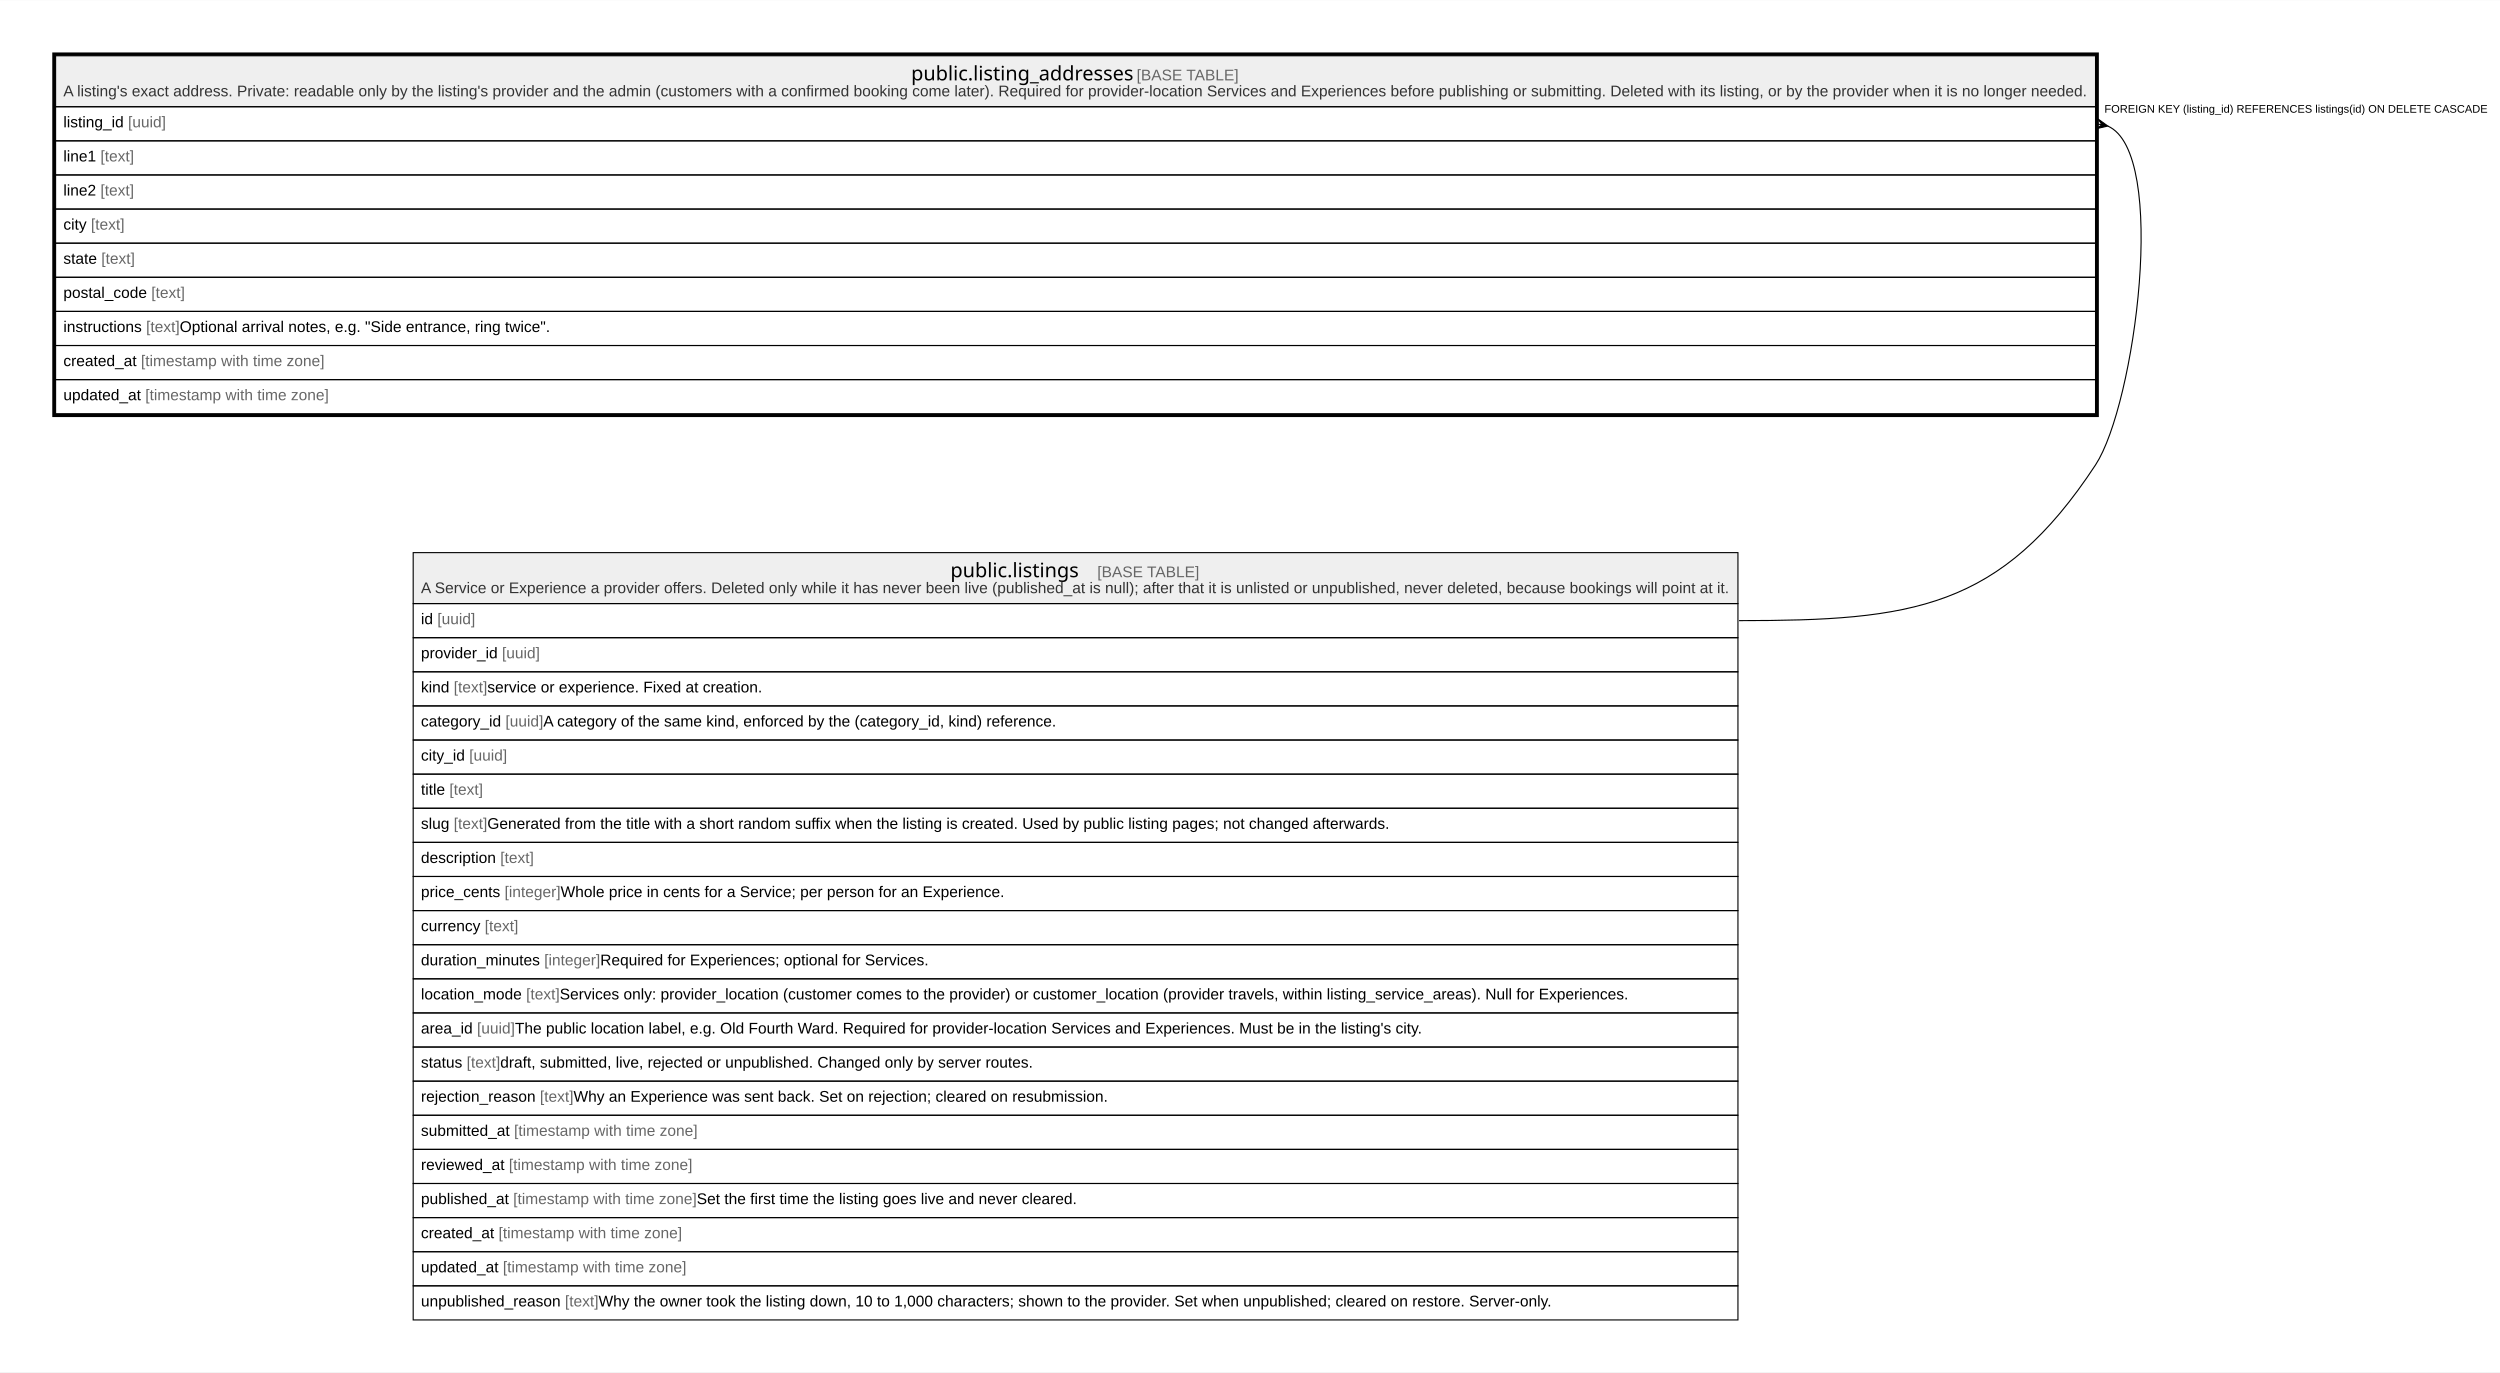
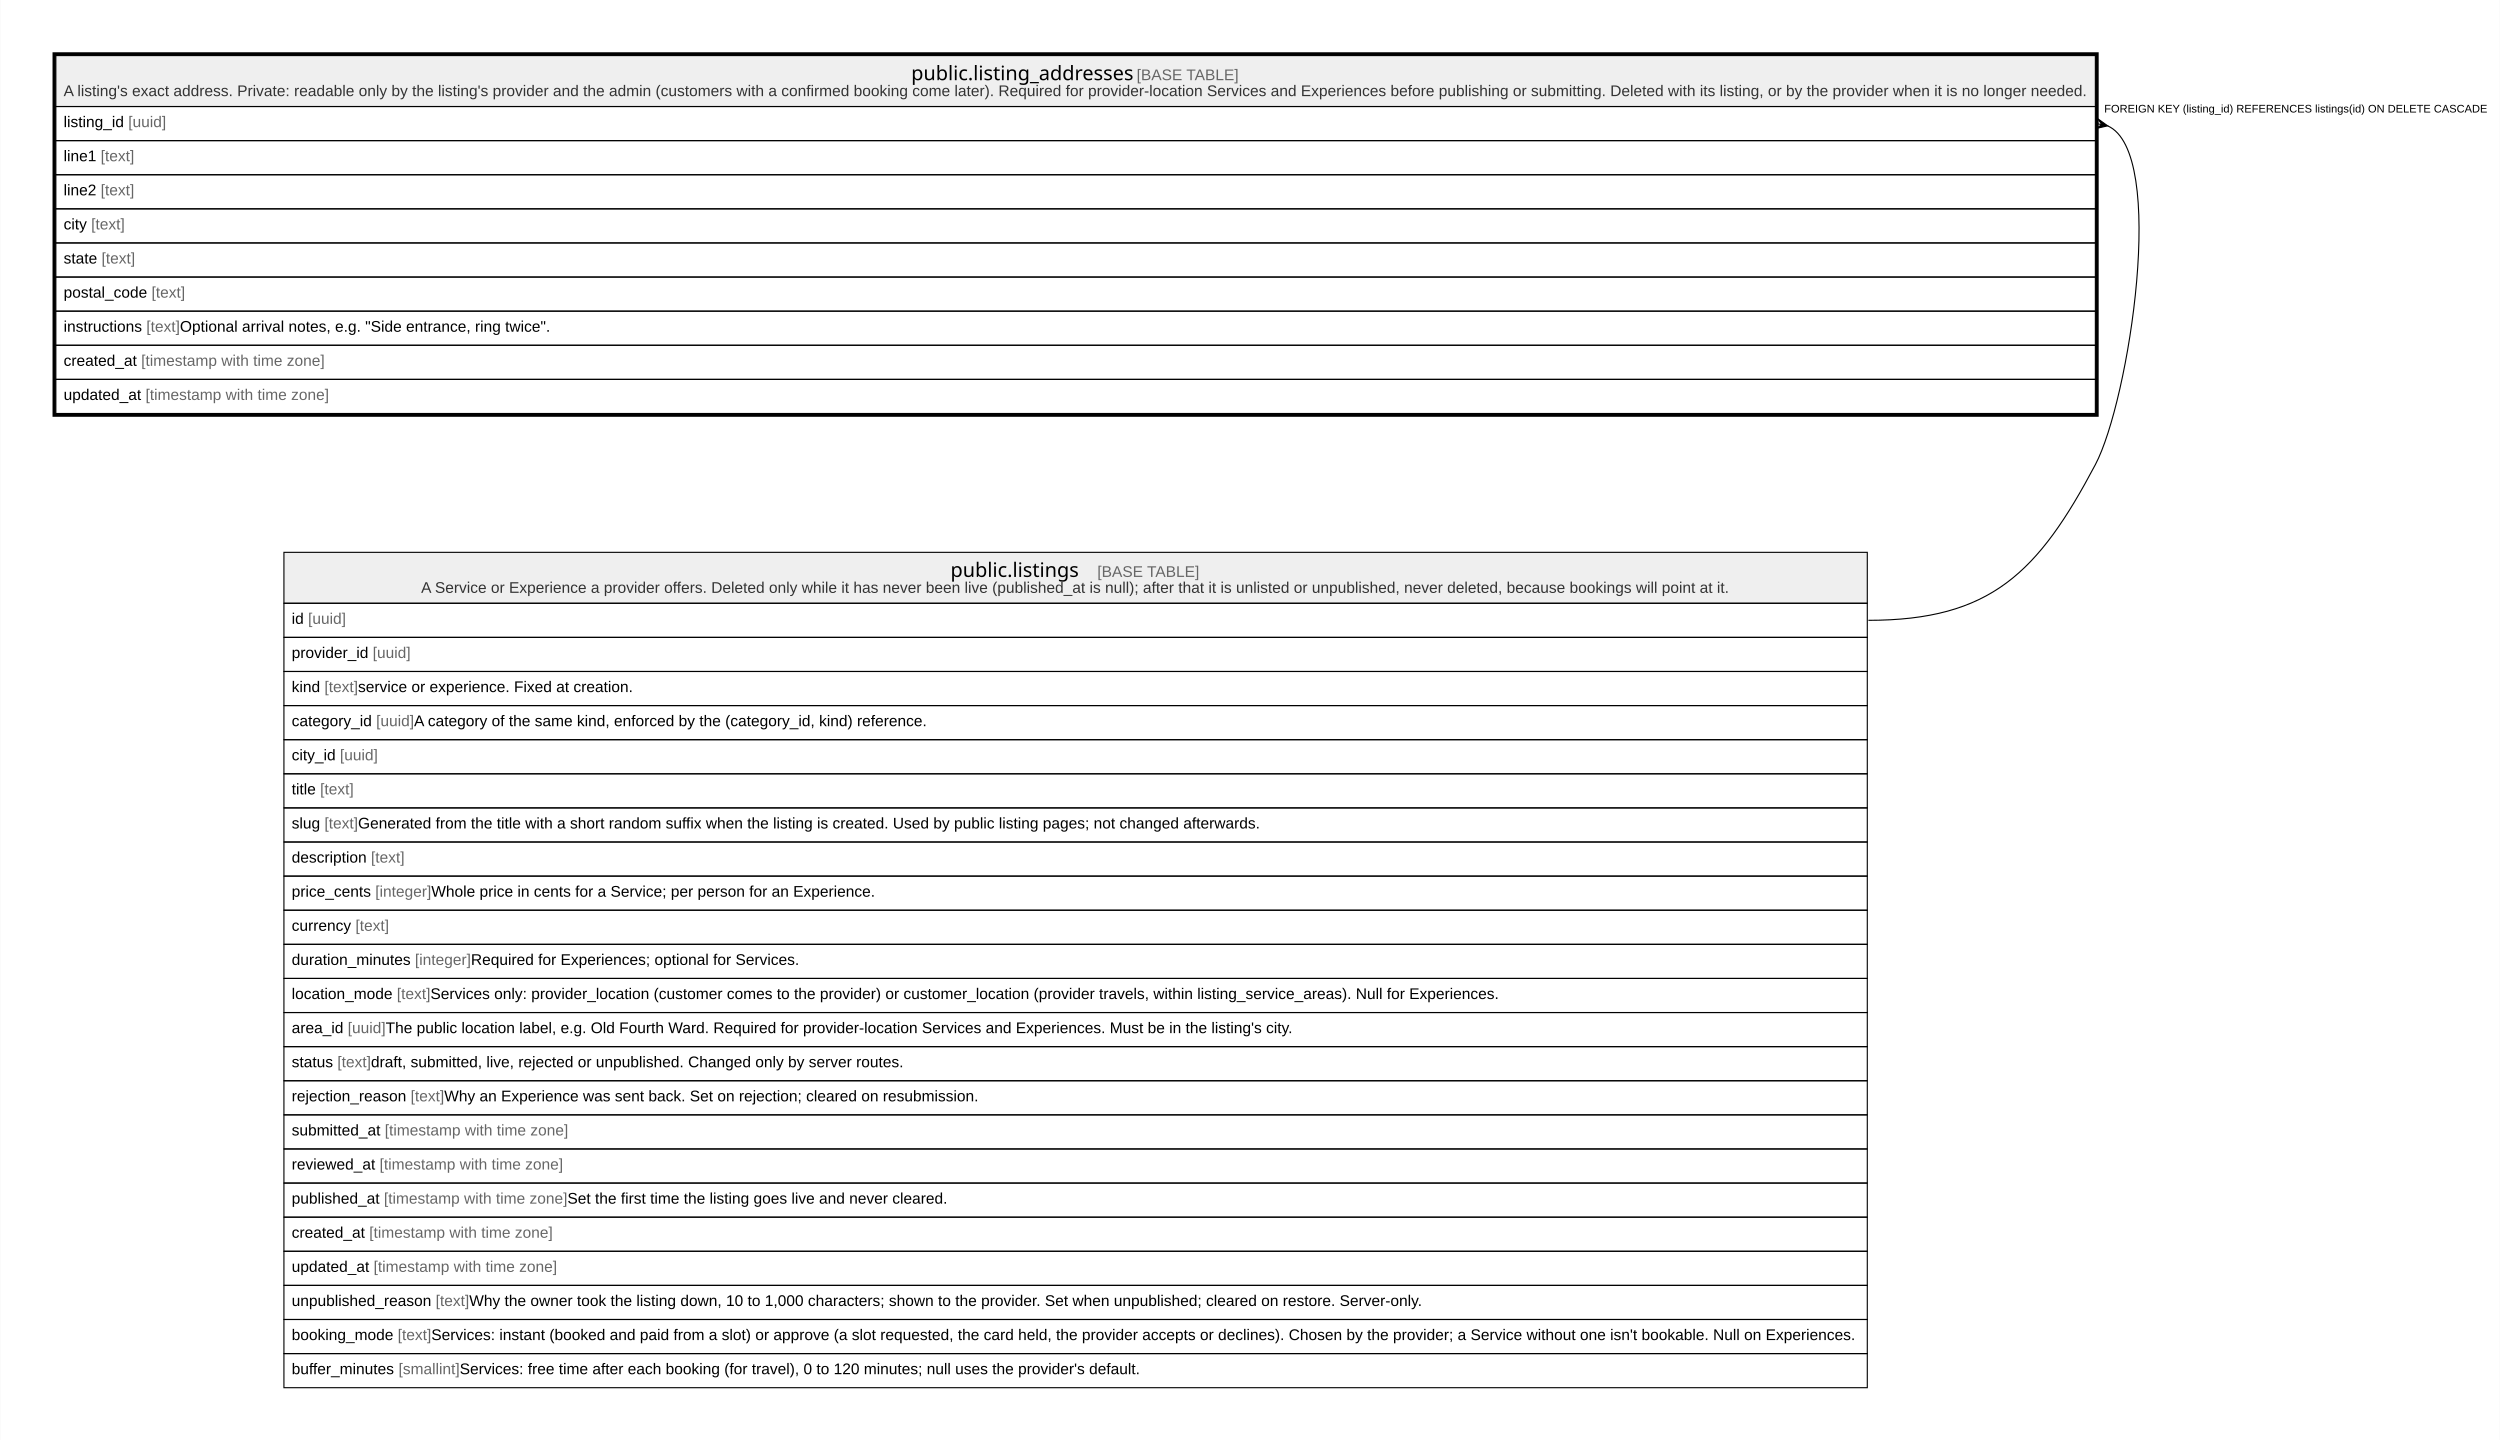
- <svg xmlns="http://www.w3.org/2000/svg" width="2257pt" height="1239pt" viewBox="0.00 0.00 2257.22 1238.80">
-   <g id="graph0" class="graph" transform="scale(1 1) rotate(0) translate(4 1234.8)">
-     <polygon fill="white" stroke="none" points="-4,4 -4,-1234.8 2253.22,-1234.8 2253.22,4 -4,4" />
+ <svg xmlns="http://www.w3.org/2000/svg" width="2257pt" height="1300pt" viewBox="0.00 0.00 2257.22 1300.40">
+   <g id="graph0" class="graph" transform="scale(1 1) rotate(0) translate(4 1296.4)">
+     <polygon fill="white" stroke="none" points="-4,4 -4,-1296.4 2253.22,-1296.4 2253.22,4 -4,4" />
    <g id="node1" class="node">
-       <polygon fill="#efefef" stroke="none" points="46.2,-1138.6 46.2,-1184.6 1888.03,-1184.6 1888.03,-1138.6 46.2,-1138.6" />
-       <polygon fill="none" stroke="black" points="46.2,-1138.6 46.2,-1184.6 1888.03,-1184.6 1888.03,-1138.6 46.2,-1138.6" />
-       <text text-anchor="start" x="818.63" y="-1162.4" font-family="Arial Bold" font-size="18.00">public.listing_addresses</text>
-       <text text-anchor="start" x="991.11" y="-1162.4" font-family="Arial" font-size="14.00">    </text>
-       <text text-anchor="start" x="1022.23" y="-1162.4" font-family="Arial" font-size="14.00" fill="#666666">[BASE TABLE]</text>
-       <text text-anchor="start" x="53.2" y="-1148" font-family="Arial" font-size="14.00" fill="#333333">A listing's exact address. Private: readable only by the listing's provider and the admin (customers with a confirmed booking come later). Required for provider-location Services and Experiences before publishing or submitting. Deleted with its listing, or by the provider when it is no longer needed.</text>
+       <polygon fill="#efefef" stroke="none" points="46.2,-1200.2 46.2,-1246.2 1888.03,-1246.2 1888.03,-1200.2 46.2,-1200.2" />
+       <polygon fill="none" stroke="black" points="46.2,-1200.2 46.2,-1246.2 1888.03,-1246.2 1888.03,-1200.2 46.2,-1200.2" />
+       <text text-anchor="start" x="818.63" y="-1224" font-family="Arial Bold" font-size="18.00">public.listing_addresses</text>
+       <text text-anchor="start" x="991.11" y="-1224" font-family="Arial" font-size="14.00">    </text>
+       <text text-anchor="start" x="1022.23" y="-1224" font-family="Arial" font-size="14.00" fill="#666666">[BASE TABLE]</text>
+       <text text-anchor="start" x="53.2" y="-1209.6" font-family="Arial" font-size="14.00" fill="#333333">A listing's exact address. Private: readable only by the listing's provider and the admin (customers with a confirmed booking come later). Required for provider-location Services and Experiences before publishing or submitting. Deleted with its listing, or by the provider when it is no longer needed.</text>
+       <polygon fill="none" stroke="black" points="46.2,-1169.4 46.2,-1200.2 1888.03,-1200.2 1888.03,-1169.4 46.2,-1169.4" />
+       <text text-anchor="start" x="53.2" y="-1181.6" font-family="Arial" font-size="14.00">listing_id </text>
+       <text text-anchor="start" x="111.57" y="-1181.6" font-family="Arial" font-size="14.00" fill="#666666">[uuid]</text>
+       <polygon fill="none" stroke="black" points="46.2,-1138.6 46.2,-1169.4 1888.03,-1169.4 1888.03,-1138.6 46.2,-1138.6" />
+       <text text-anchor="start" x="53.2" y="-1150.8" font-family="Arial" font-size="14.00">line1 </text>
+       <text text-anchor="start" x="86.67" y="-1150.8" font-family="Arial" font-size="14.00" fill="#666666">[text]</text>
      <polygon fill="none" stroke="black" points="46.2,-1107.8 46.2,-1138.6 1888.03,-1138.6 1888.03,-1107.8 46.2,-1107.8" />
-       <text text-anchor="start" x="53.2" y="-1120" font-family="Arial" font-size="14.00">listing_id </text>
-       <text text-anchor="start" x="111.57" y="-1120" font-family="Arial" font-size="14.00" fill="#666666">[uuid]</text>
+       <text text-anchor="start" x="53.2" y="-1120" font-family="Arial" font-size="14.00">line2 </text>
+       <text text-anchor="start" x="86.67" y="-1120" font-family="Arial" font-size="14.00" fill="#666666">[text]</text>
      <polygon fill="none" stroke="black" points="46.2,-1077 46.2,-1107.8 1888.03,-1107.8 1888.03,-1077 46.2,-1077" />
-       <text text-anchor="start" x="53.2" y="-1089.2" font-family="Arial" font-size="14.00">line1 </text>
-       <text text-anchor="start" x="86.67" y="-1089.2" font-family="Arial" font-size="14.00" fill="#666666">[text]</text>
+       <text text-anchor="start" x="53.2" y="-1089.2" font-family="Arial" font-size="14.00">city </text>
+       <text text-anchor="start" x="78.09" y="-1089.2" font-family="Arial" font-size="14.00" fill="#666666">[text]</text>
      <polygon fill="none" stroke="black" points="46.2,-1046.2 46.2,-1077 1888.03,-1077 1888.03,-1046.2 46.2,-1046.2" />
-       <text text-anchor="start" x="53.2" y="-1058.4" font-family="Arial" font-size="14.00">line2 </text>
-       <text text-anchor="start" x="86.67" y="-1058.4" font-family="Arial" font-size="14.00" fill="#666666">[text]</text>
+       <text text-anchor="start" x="53.2" y="-1058.4" font-family="Arial" font-size="14.00">state </text>
+       <text text-anchor="start" x="87.44" y="-1058.4" font-family="Arial" font-size="14.00" fill="#666666">[text]</text>
      <polygon fill="none" stroke="black" points="46.2,-1015.4 46.2,-1046.2 1888.03,-1046.2 1888.03,-1015.4 46.2,-1015.4" />
-       <text text-anchor="start" x="53.2" y="-1027.6" font-family="Arial" font-size="14.00">city </text>
-       <text text-anchor="start" x="78.09" y="-1027.6" font-family="Arial" font-size="14.00" fill="#666666">[text]</text>
+       <text text-anchor="start" x="53.2" y="-1027.6" font-family="Arial" font-size="14.00">postal_code </text>
+       <text text-anchor="start" x="132.59" y="-1027.6" font-family="Arial" font-size="14.00" fill="#666666">[text]</text>
      <polygon fill="none" stroke="black" points="46.2,-984.6 46.2,-1015.4 1888.03,-1015.4 1888.03,-984.6 46.2,-984.6" />
-       <text text-anchor="start" x="53.2" y="-996.8" font-family="Arial" font-size="14.00">state </text>
-       <text text-anchor="start" x="87.44" y="-996.8" font-family="Arial" font-size="14.00" fill="#666666">[text]</text>
+       <text text-anchor="start" x="53.2" y="-996.8" font-family="Arial" font-size="14.00">instructions </text>
+       <text text-anchor="start" x="127.9" y="-996.8" font-family="Arial" font-size="14.00" fill="#666666">[text]</text>
+       <text text-anchor="start" x="158.24" y="-996.8" font-family="Arial" font-size="14.00"> Optional arrival notes, e.g. "Side entrance, ring twice".</text>
      <polygon fill="none" stroke="black" points="46.2,-953.8 46.2,-984.6 1888.03,-984.6 1888.03,-953.8 46.2,-953.8" />
-       <text text-anchor="start" x="53.2" y="-966" font-family="Arial" font-size="14.00">postal_code </text>
-       <text text-anchor="start" x="132.59" y="-966" font-family="Arial" font-size="14.00" fill="#666666">[text]</text>
+       <text text-anchor="start" x="53.2" y="-966" font-family="Arial" font-size="14.00">created_at </text>
+       <text text-anchor="start" x="123.25" y="-966" font-family="Arial" font-size="14.00" fill="#666666">[timestamp with time zone]</text>
      <polygon fill="none" stroke="black" points="46.2,-923 46.2,-953.8 1888.03,-953.8 1888.03,-923 46.2,-923" />
-       <text text-anchor="start" x="53.2" y="-935.2" font-family="Arial" font-size="14.00">instructions </text>
-       <text text-anchor="start" x="127.9" y="-935.2" font-family="Arial" font-size="14.00" fill="#666666">[text]</text>
-       <text text-anchor="start" x="158.24" y="-935.2" font-family="Arial" font-size="14.00"> Optional arrival notes, e.g. "Side entrance, ring twice".</text>
-       <polygon fill="none" stroke="black" points="46.2,-892.2 46.2,-923 1888.03,-923 1888.03,-892.2 46.2,-892.2" />
-       <text text-anchor="start" x="53.2" y="-904.4" font-family="Arial" font-size="14.00">created_at </text>
-       <text text-anchor="start" x="123.25" y="-904.4" font-family="Arial" font-size="14.00" fill="#666666">[timestamp with time zone]</text>
-       <polygon fill="none" stroke="black" points="46.2,-861.4 46.2,-892.2 1888.03,-892.2 1888.03,-861.4 46.2,-861.4" />
-       <text text-anchor="start" x="53.2" y="-873.6" font-family="Arial" font-size="14.00">updated_at </text>
-       <text text-anchor="start" x="127.16" y="-873.6" font-family="Arial" font-size="14.00" fill="#666666">[timestamp with time zone]</text>
-       <polygon fill="none" stroke="black" stroke-width="3" points="44.7,-859.9 44.7,-1186.1 1889.53,-1186.1 1889.53,-859.9 44.7,-859.9" />
+       <text text-anchor="start" x="53.2" y="-935.2" font-family="Arial" font-size="14.00">updated_at </text>
+       <text text-anchor="start" x="127.16" y="-935.2" font-family="Arial" font-size="14.00" fill="#666666">[timestamp with time zone]</text>
+       <polygon fill="none" stroke="black" stroke-width="3" points="44.7,-921.5 44.7,-1247.7 1889.53,-1247.7 1889.53,-921.5 44.7,-921.5" />
    </g>
    <g id="node2" class="node">
-       <polygon fill="#efefef" stroke="none" points="369.06,-690 369.06,-736 1565.17,-736 1565.17,-690 369.06,-690" />
-       <polygon fill="none" stroke="black" points="369.06,-690 369.06,-736 1565.17,-736 1565.17,-690 369.06,-690" />
-       <text text-anchor="start" x="854.12" y="-713.8" font-family="Arial Bold" font-size="18.00">public.listings</text>
-       <text text-anchor="start" x="955.62" y="-713.8" font-family="Arial" font-size="14.00">    </text>
-       <text text-anchor="start" x="986.74" y="-713.8" font-family="Arial" font-size="14.00" fill="#666666">[BASE TABLE]</text>
-       <text text-anchor="start" x="376.06" y="-699.4" font-family="Arial" font-size="14.00" fill="#333333">A Service or Experience a provider offers. Deleted only while it has never been live (published_at is null); after that it is unlisted or unpublished, never deleted, because bookings will point at it.</text>
-       <polygon fill="none" stroke="black" points="369.06,-659.2 369.06,-690 1565.17,-690 1565.17,-659.2 369.06,-659.2" />
-       <text text-anchor="start" x="376.06" y="-671.4" font-family="Arial" font-size="14.00">id </text>
-       <text text-anchor="start" x="390.85" y="-671.4" font-family="Arial" font-size="14.00" fill="#666666">[uuid]</text>
-       <polygon fill="none" stroke="black" points="369.06,-628.4 369.06,-659.2 1565.17,-659.2 1565.17,-628.4 369.06,-628.4" />
-       <text text-anchor="start" x="376.06" y="-640.6" font-family="Arial" font-size="14.00">provider_id </text>
-       <text text-anchor="start" x="449.22" y="-640.6" font-family="Arial" font-size="14.00" fill="#666666">[uuid]</text>
-       <polygon fill="none" stroke="black" points="369.06,-597.6 369.06,-628.4 1565.17,-628.4 1565.17,-597.6 369.06,-597.6" />
-       <text text-anchor="start" x="376.06" y="-609.8" font-family="Arial" font-size="14.00">kind </text>
-       <text text-anchor="start" x="405.64" y="-609.8" font-family="Arial" font-size="14.00" fill="#666666">[text]</text>
-       <text text-anchor="start" x="435.98" y="-609.8" font-family="Arial" font-size="14.00"> service or experience. Fixed at creation.</text>
-       <polygon fill="none" stroke="black" points="369.06,-566.8 369.06,-597.6 1565.17,-597.6 1565.17,-566.8 369.06,-566.8" />
-       <text text-anchor="start" x="376.06" y="-579" font-family="Arial" font-size="14.00">category_id </text>
-       <text text-anchor="start" x="452.33" y="-579" font-family="Arial" font-size="14.00" fill="#666666">[uuid]</text>
-       <text text-anchor="start" x="486.58" y="-579" font-family="Arial" font-size="14.00"> A category of the same kind, enforced by the (category_id, kind) reference.</text>
-       <polygon fill="none" stroke="black" points="369.06,-536 369.06,-566.8 1565.17,-566.8 1565.17,-536 369.06,-536" />
-       <text text-anchor="start" x="376.06" y="-548.2" font-family="Arial" font-size="14.00">city_id </text>
-       <text text-anchor="start" x="419.64" y="-548.2" font-family="Arial" font-size="14.00" fill="#666666">[uuid]</text>
-       <polygon fill="none" stroke="black" points="369.06,-505.2 369.06,-536 1565.17,-536 1565.17,-505.2 369.06,-505.2" />
-       <text text-anchor="start" x="376.06" y="-517.4" font-family="Arial" font-size="14.00">title </text>
-       <text text-anchor="start" x="401.74" y="-517.4" font-family="Arial" font-size="14.00" fill="#666666">[text]</text>
-       <polygon fill="none" stroke="black" points="369.06,-474.4 369.06,-505.2 1565.17,-505.2 1565.17,-474.4 369.06,-474.4" />
-       <text text-anchor="start" x="376.06" y="-486.6" font-family="Arial" font-size="14.00">slug </text>
-       <text text-anchor="start" x="405.64" y="-486.6" font-family="Arial" font-size="14.00" fill="#666666">[text]</text>
-       <text text-anchor="start" x="435.98" y="-486.6" font-family="Arial" font-size="14.00"> Generated from the title with a short random suffix when the listing is created. Used by public listing pages; not changed afterwards.</text>
-       <polygon fill="none" stroke="black" points="369.06,-443.6 369.06,-474.4 1565.17,-474.4 1565.17,-443.6 369.06,-443.6" />
-       <text text-anchor="start" x="376.06" y="-455.8" font-family="Arial" font-size="14.00">description </text>
-       <text text-anchor="start" x="447.66" y="-455.8" font-family="Arial" font-size="14.00" fill="#666666">[text]</text>
-       <polygon fill="none" stroke="black" points="369.06,-412.8 369.06,-443.6 1565.17,-443.6 1565.17,-412.8 369.06,-412.8" />
-       <text text-anchor="start" x="376.06" y="-425" font-family="Arial" font-size="14.00">price_cents </text>
-       <text text-anchor="start" x="451.55" y="-425" font-family="Arial" font-size="14.00" fill="#666666">[integer]</text>
-       <text text-anchor="start" x="502.13" y="-425" font-family="Arial" font-size="14.00"> Whole price in cents for a Service; per person for an Experience.</text>
-       <polygon fill="none" stroke="black" points="369.06,-382 369.06,-412.8 1565.17,-412.8 1565.17,-382 369.06,-382" />
-       <text text-anchor="start" x="376.06" y="-394.2" font-family="Arial" font-size="14.00">currency </text>
-       <text text-anchor="start" x="433.64" y="-394.2" font-family="Arial" font-size="14.00" fill="#666666">[text]</text>
-       <polygon fill="none" stroke="black" points="369.06,-351.2 369.06,-382 1565.17,-382 1565.17,-351.2 369.06,-351.2" />
-       <text text-anchor="start" x="376.06" y="-363.4" font-family="Arial" font-size="14.00">duration_minutes </text>
-       <text text-anchor="start" x="487.35" y="-363.4" font-family="Arial" font-size="14.00" fill="#666666">[integer]</text>
-       <text text-anchor="start" x="537.94" y="-363.4" font-family="Arial" font-size="14.00"> Required for Experiences; optional for Services.</text>
-       <polygon fill="none" stroke="black" points="369.06,-320.4 369.06,-351.2 1565.17,-351.2 1565.17,-320.4 369.06,-320.4" />
-       <text text-anchor="start" x="376.06" y="-332.6" font-family="Arial" font-size="14.00">location_mode </text>
-       <text text-anchor="start" x="471.02" y="-332.6" font-family="Arial" font-size="14.00" fill="#666666">[text]</text>
-       <text text-anchor="start" x="501.36" y="-332.6" font-family="Arial" font-size="14.00"> Services only: provider_location (customer comes to the provider) or customer_location (provider travels, within listing_service_areas). Null for Experiences.</text>
-       <polygon fill="none" stroke="black" points="369.06,-289.6 369.06,-320.4 1565.17,-320.4 1565.17,-289.6 369.06,-289.6" />
-       <text text-anchor="start" x="376.06" y="-301.8" font-family="Arial" font-size="14.00">area_id </text>
-       <text text-anchor="start" x="426.66" y="-301.8" font-family="Arial" font-size="14.00" fill="#666666">[uuid]</text>
-       <text text-anchor="start" x="460.91" y="-301.8" font-family="Arial" font-size="14.00"> The public location label, e.g. Old Fourth Ward. Required for provider-location Services and Experiences. Must be in the listing's city.</text>
-       <polygon fill="none" stroke="black" points="369.06,-258.8 369.06,-289.6 1565.17,-289.6 1565.17,-258.8 369.06,-258.8" />
-       <text text-anchor="start" x="376.06" y="-271" font-family="Arial" font-size="14.00">status </text>
-       <text text-anchor="start" x="417.31" y="-271" font-family="Arial" font-size="14.00" fill="#666666">[text]</text>
-       <text text-anchor="start" x="447.65" y="-271" font-family="Arial" font-size="14.00"> draft, submitted, live, rejected or unpublished. Changed only by server routes.</text>
-       <polygon fill="none" stroke="black" points="369.06,-228 369.06,-258.8 1565.17,-258.8 1565.17,-228 369.06,-228" />
-       <text text-anchor="start" x="376.06" y="-240.2" font-family="Arial" font-size="14.00">rejection_reason </text>
-       <text text-anchor="start" x="483.46" y="-240.2" font-family="Arial" font-size="14.00" fill="#666666">[text]</text>
-       <text text-anchor="start" x="513.81" y="-240.2" font-family="Arial" font-size="14.00"> Why an Experience was sent back. Set on rejection; cleared on resubmission.</text>
-       <polygon fill="none" stroke="black" points="369.06,-197.2 369.06,-228 1565.17,-228 1565.17,-197.2 369.06,-197.2" />
-       <text text-anchor="start" x="376.06" y="-209.4" font-family="Arial" font-size="14.00">submitted_at </text>
-       <text text-anchor="start" x="460.11" y="-209.4" font-family="Arial" font-size="14.00" fill="#666666">[timestamp with time zone]</text>
-       <polygon fill="none" stroke="black" points="369.06,-166.4 369.06,-197.2 1565.17,-197.2 1565.17,-166.4 369.06,-166.4" />
-       <text text-anchor="start" x="376.06" y="-178.6" font-family="Arial" font-size="14.00">reviewed_at </text>
-       <text text-anchor="start" x="455.44" y="-178.6" font-family="Arial" font-size="14.00" fill="#666666">[timestamp with time zone]</text>
-       <polygon fill="none" stroke="black" points="369.06,-135.6 369.06,-166.4 1565.17,-166.4 1565.17,-135.6 369.06,-135.6" />
-       <text text-anchor="start" x="376.06" y="-147.8" font-family="Arial" font-size="14.00">published_at </text>
-       <text text-anchor="start" x="459.35" y="-147.8" font-family="Arial" font-size="14.00" fill="#666666">[timestamp with time zone]</text>
-       <text text-anchor="start" x="625.08" y="-147.8" font-family="Arial" font-size="14.00"> Set the first time the listing goes live and never cleared.</text>
-       <polygon fill="none" stroke="black" points="369.06,-104.8 369.06,-135.6 1565.17,-135.6 1565.17,-104.8 369.06,-104.8" />
-       <text text-anchor="start" x="376.06" y="-117" font-family="Arial" font-size="14.00">created_at </text>
-       <text text-anchor="start" x="446.11" y="-117" font-family="Arial" font-size="14.00" fill="#666666">[timestamp with time zone]</text>
-       <polygon fill="none" stroke="black" points="369.06,-74 369.06,-104.8 1565.17,-104.8 1565.17,-74 369.06,-74" />
-       <text text-anchor="start" x="376.06" y="-86.2" font-family="Arial" font-size="14.00">updated_at </text>
-       <text text-anchor="start" x="450.02" y="-86.2" font-family="Arial" font-size="14.00" fill="#666666">[timestamp with time zone]</text>
-       <polygon fill="none" stroke="black" points="369.06,-43.2 369.06,-74 1565.17,-74 1565.17,-43.2 369.06,-43.2" />
-       <text text-anchor="start" x="376.06" y="-55.4" font-family="Arial" font-size="14.00">unpublished_reason </text>
-       <text text-anchor="start" x="506.06" y="-55.4" font-family="Arial" font-size="14.00" fill="#666666">[text]</text>
-       <text text-anchor="start" x="536.4" y="-55.4" font-family="Arial" font-size="14.00"> Why the owner took the listing down, 10 to 1,000 characters; shown to the provider. Set when unpublished; cleared on restore. Server-only.</text>
+       <polygon fill="#efefef" stroke="none" points="252.17,-751.6 252.17,-797.6 1682.07,-797.6 1682.07,-751.6 252.17,-751.6" />
+       <polygon fill="none" stroke="black" points="252.17,-751.6 252.17,-797.6 1682.07,-797.6 1682.07,-751.6 252.17,-751.6" />
+       <text text-anchor="start" x="854.12" y="-775.4" font-family="Arial Bold" font-size="18.00">public.listings</text>
+       <text text-anchor="start" x="955.62" y="-775.4" font-family="Arial" font-size="14.00">    </text>
+       <text text-anchor="start" x="986.74" y="-775.4" font-family="Arial" font-size="14.00" fill="#666666">[BASE TABLE]</text>
+       <text text-anchor="start" x="376.06" y="-761" font-family="Arial" font-size="14.00" fill="#333333">A Service or Experience a provider offers. Deleted only while it has never been live (published_at is null); after that it is unlisted or unpublished, never deleted, because bookings will point at it.</text>
+       <polygon fill="none" stroke="black" points="252.17,-720.8 252.17,-751.6 1682.07,-751.6 1682.07,-720.8 252.17,-720.8" />
+       <text text-anchor="start" x="259.17" y="-733" font-family="Arial" font-size="14.00">id </text>
+       <text text-anchor="start" x="273.95" y="-733" font-family="Arial" font-size="14.00" fill="#666666">[uuid]</text>
+       <polygon fill="none" stroke="black" points="252.17,-690 252.17,-720.8 1682.07,-720.8 1682.07,-690 252.17,-690" />
+       <text text-anchor="start" x="259.17" y="-702.2" font-family="Arial" font-size="14.00">provider_id </text>
+       <text text-anchor="start" x="332.32" y="-702.2" font-family="Arial" font-size="14.00" fill="#666666">[uuid]</text>
+       <polygon fill="none" stroke="black" points="252.17,-659.2 252.17,-690 1682.07,-690 1682.07,-659.2 252.17,-659.2" />
+       <text text-anchor="start" x="259.17" y="-671.4" font-family="Arial" font-size="14.00">kind </text>
+       <text text-anchor="start" x="288.74" y="-671.4" font-family="Arial" font-size="14.00" fill="#666666">[text]</text>
+       <text text-anchor="start" x="319.08" y="-671.4" font-family="Arial" font-size="14.00"> service or experience. Fixed at creation.</text>
+       <polygon fill="none" stroke="black" points="252.17,-628.4 252.17,-659.2 1682.07,-659.2 1682.07,-628.4 252.17,-628.4" />
+       <text text-anchor="start" x="259.17" y="-640.6" font-family="Arial" font-size="14.00">category_id </text>
+       <text text-anchor="start" x="335.44" y="-640.6" font-family="Arial" font-size="14.00" fill="#666666">[uuid]</text>
+       <text text-anchor="start" x="369.68" y="-640.6" font-family="Arial" font-size="14.00"> A category of the same kind, enforced by the (category_id, kind) reference.</text>
+       <polygon fill="none" stroke="black" points="252.17,-597.6 252.17,-628.4 1682.07,-628.4 1682.07,-597.6 252.17,-597.6" />
+       <text text-anchor="start" x="259.17" y="-609.8" font-family="Arial" font-size="14.00">city_id </text>
+       <text text-anchor="start" x="302.74" y="-609.8" font-family="Arial" font-size="14.00" fill="#666666">[uuid]</text>
+       <polygon fill="none" stroke="black" points="252.17,-566.8 252.17,-597.6 1682.07,-597.6 1682.07,-566.8 252.17,-566.8" />
+       <text text-anchor="start" x="259.17" y="-579" font-family="Arial" font-size="14.00">title </text>
+       <text text-anchor="start" x="284.84" y="-579" font-family="Arial" font-size="14.00" fill="#666666">[text]</text>
+       <polygon fill="none" stroke="black" points="252.17,-536 252.17,-566.8 1682.07,-566.8 1682.07,-536 252.17,-536" />
+       <text text-anchor="start" x="259.17" y="-548.2" font-family="Arial" font-size="14.00">slug </text>
+       <text text-anchor="start" x="288.74" y="-548.2" font-family="Arial" font-size="14.00" fill="#666666">[text]</text>
+       <text text-anchor="start" x="319.08" y="-548.2" font-family="Arial" font-size="14.00"> Generated from the title with a short random suffix when the listing is created. Used by public listing pages; not changed afterwards.</text>
+       <polygon fill="none" stroke="black" points="252.17,-505.2 252.17,-536 1682.07,-536 1682.07,-505.2 252.17,-505.2" />
+       <text text-anchor="start" x="259.17" y="-517.4" font-family="Arial" font-size="14.00">description </text>
+       <text text-anchor="start" x="330.76" y="-517.4" font-family="Arial" font-size="14.00" fill="#666666">[text]</text>
+       <polygon fill="none" stroke="black" points="252.17,-474.4 252.17,-505.2 1682.07,-505.2 1682.07,-474.4 252.17,-474.4" />
+       <text text-anchor="start" x="259.17" y="-486.6" font-family="Arial" font-size="14.00">price_cents </text>
+       <text text-anchor="start" x="334.65" y="-486.6" font-family="Arial" font-size="14.00" fill="#666666">[integer]</text>
+       <text text-anchor="start" x="385.24" y="-486.6" font-family="Arial" font-size="14.00"> Whole price in cents for a Service; per person for an Experience.</text>
+       <polygon fill="none" stroke="black" points="252.17,-443.6 252.17,-474.4 1682.07,-474.4 1682.07,-443.6 252.17,-443.6" />
+       <text text-anchor="start" x="259.17" y="-455.8" font-family="Arial" font-size="14.00">currency </text>
+       <text text-anchor="start" x="316.74" y="-455.8" font-family="Arial" font-size="14.00" fill="#666666">[text]</text>
+       <polygon fill="none" stroke="black" points="252.17,-412.8 252.17,-443.6 1682.07,-443.6 1682.07,-412.8 252.17,-412.8" />
+       <text text-anchor="start" x="259.17" y="-425" font-family="Arial" font-size="14.00">duration_minutes </text>
+       <text text-anchor="start" x="370.46" y="-425" font-family="Arial" font-size="14.00" fill="#666666">[integer]</text>
+       <text text-anchor="start" x="421.04" y="-425" font-family="Arial" font-size="14.00"> Required for Experiences; optional for Services.</text>
+       <polygon fill="none" stroke="black" points="252.17,-382 252.17,-412.8 1682.07,-412.8 1682.07,-382 252.17,-382" />
+       <text text-anchor="start" x="259.17" y="-394.2" font-family="Arial" font-size="14.00">location_mode </text>
+       <text text-anchor="start" x="354.12" y="-394.2" font-family="Arial" font-size="14.00" fill="#666666">[text]</text>
+       <text text-anchor="start" x="384.46" y="-394.2" font-family="Arial" font-size="14.00"> Services only: provider_location (customer comes to the provider) or customer_location (provider travels, within listing_service_areas). Null for Experiences.</text>
+       <polygon fill="none" stroke="black" points="252.17,-351.2 252.17,-382 1682.07,-382 1682.07,-351.2 252.17,-351.2" />
+       <text text-anchor="start" x="259.17" y="-363.4" font-family="Arial" font-size="14.00">area_id </text>
+       <text text-anchor="start" x="309.76" y="-363.4" font-family="Arial" font-size="14.00" fill="#666666">[uuid]</text>
+       <text text-anchor="start" x="344.01" y="-363.4" font-family="Arial" font-size="14.00"> The public location label, e.g. Old Fourth Ward. Required for provider-location Services and Experiences. Must be in the listing's city.</text>
+       <polygon fill="none" stroke="black" points="252.17,-320.4 252.17,-351.2 1682.07,-351.2 1682.07,-320.4 252.17,-320.4" />
+       <text text-anchor="start" x="259.17" y="-332.6" font-family="Arial" font-size="14.00">status </text>
+       <text text-anchor="start" x="300.41" y="-332.6" font-family="Arial" font-size="14.00" fill="#666666">[text]</text>
+       <text text-anchor="start" x="330.75" y="-332.6" font-family="Arial" font-size="14.00"> draft, submitted, live, rejected or unpublished. Changed only by server routes.</text>
+       <polygon fill="none" stroke="black" points="252.17,-289.6 252.17,-320.4 1682.07,-320.4 1682.07,-289.6 252.17,-289.6" />
+       <text text-anchor="start" x="259.17" y="-301.8" font-family="Arial" font-size="14.00">rejection_reason </text>
+       <text text-anchor="start" x="366.57" y="-301.8" font-family="Arial" font-size="14.00" fill="#666666">[text]</text>
+       <text text-anchor="start" x="396.91" y="-301.8" font-family="Arial" font-size="14.00"> Why an Experience was sent back. Set on rejection; cleared on resubmission.</text>
+       <polygon fill="none" stroke="black" points="252.17,-258.8 252.17,-289.6 1682.07,-289.6 1682.07,-258.8 252.17,-258.8" />
+       <text text-anchor="start" x="259.17" y="-271" font-family="Arial" font-size="14.00">submitted_at </text>
+       <text text-anchor="start" x="343.21" y="-271" font-family="Arial" font-size="14.00" fill="#666666">[timestamp with time zone]</text>
+       <polygon fill="none" stroke="black" points="252.17,-228 252.17,-258.8 1682.07,-258.8 1682.07,-228 252.17,-228" />
+       <text text-anchor="start" x="259.17" y="-240.2" font-family="Arial" font-size="14.00">reviewed_at </text>
+       <text text-anchor="start" x="338.55" y="-240.2" font-family="Arial" font-size="14.00" fill="#666666">[timestamp with time zone]</text>
+       <polygon fill="none" stroke="black" points="252.17,-197.2 252.17,-228 1682.07,-228 1682.07,-197.2 252.17,-197.2" />
+       <text text-anchor="start" x="259.17" y="-209.4" font-family="Arial" font-size="14.00">published_at </text>
+       <text text-anchor="start" x="342.46" y="-209.4" font-family="Arial" font-size="14.00" fill="#666666">[timestamp with time zone]</text>
+       <text text-anchor="start" x="508.18" y="-209.4" font-family="Arial" font-size="14.00"> Set the first time the listing goes live and never cleared.</text>
+       <polygon fill="none" stroke="black" points="252.17,-166.4 252.17,-197.2 1682.07,-197.2 1682.07,-166.4 252.17,-166.4" />
+       <text text-anchor="start" x="259.17" y="-178.6" font-family="Arial" font-size="14.00">created_at </text>
+       <text text-anchor="start" x="329.21" y="-178.6" font-family="Arial" font-size="14.00" fill="#666666">[timestamp with time zone]</text>
+       <polygon fill="none" stroke="black" points="252.17,-135.6 252.17,-166.4 1682.07,-166.4 1682.07,-135.6 252.17,-135.6" />
+       <text text-anchor="start" x="259.17" y="-147.8" font-family="Arial" font-size="14.00">updated_at </text>
+       <text text-anchor="start" x="333.12" y="-147.8" font-family="Arial" font-size="14.00" fill="#666666">[timestamp with time zone]</text>
+       <polygon fill="none" stroke="black" points="252.17,-104.8 252.17,-135.6 1682.07,-135.6 1682.07,-104.8 252.17,-104.8" />
+       <text text-anchor="start" x="259.17" y="-117" font-family="Arial" font-size="14.00">unpublished_reason </text>
+       <text text-anchor="start" x="389.16" y="-117" font-family="Arial" font-size="14.00" fill="#666666">[text]</text>
+       <text text-anchor="start" x="419.5" y="-117" font-family="Arial" font-size="14.00"> Why the owner took the listing down, 10 to 1,000 characters; shown to the provider. Set when unpublished; cleared on restore. Server-only.</text>
+       <polygon fill="none" stroke="black" points="252.17,-74 252.17,-104.8 1682.07,-104.8 1682.07,-74 252.17,-74" />
+       <text text-anchor="start" x="259.17" y="-86.2" font-family="Arial" font-size="14.00">booking_mode </text>
+       <text text-anchor="start" x="354.9" y="-86.2" font-family="Arial" font-size="14.00" fill="#666666">[text]</text>
+       <text text-anchor="start" x="385.25" y="-86.2" font-family="Arial" font-size="14.00"> Services: instant (booked and paid from a slot) or approve (a slot requested, the card held, the provider accepts or declines). Chosen by the provider; a Service without one isn't bookable. Null on Experiences.</text>
+       <polygon fill="none" stroke="black" points="252.17,-43.2 252.17,-74 1682.07,-74 1682.07,-43.2 252.17,-43.2" />
+       <text text-anchor="start" x="259.17" y="-55.4" font-family="Arial" font-size="14.00">buffer_minutes </text>
+       <text text-anchor="start" x="355.66" y="-55.4" font-family="Arial" font-size="14.00" fill="#666666">[smallint]</text>
+       <text text-anchor="start" x="410.9" y="-55.4" font-family="Arial" font-size="14.00"> Services: free time after each booking (for travel), 0 to 120 minutes; null uses the provider's default.</text>
    </g>
    <g id="edge1" class="edge">
-       <path fill="none" stroke="black" d="M1899.04,-1121.17C1954.1,-1097.29 1923.62,-869.39 1888.03,-815.2 1802.34,-684.72 1722.27,-674.6 1566.17,-674.6" />
-       <polygon fill="black" stroke="black" points="1899.16,-1121.15 1888.47,-1118.72 1893.93,-1122.21 1889.69,-1123.07 1889.69,-1123.07 1889.69,-1123.07 1893.93,-1122.21 1890.26,-1127.54 1899.16,-1121.15" />
-       <text text-anchor="start" x="1896.03" y="-1133.2" font-family="Arial" font-size="10.00">FOREIGN KEY (listing_id) REFERENCES listings(id) ON DELETE CASCADE</text>
+       <path fill="none" stroke="black" d="M1899,-1182.8C1953.54,-1159.22 1918.34,-934.12 1888.03,-876.8 1836.4,-779.14 1793.54,-736.2 1683.07,-736.2" />
+       <polygon fill="black" stroke="black" points="1899.17,-1182.76 1888.48,-1180.32 1893.94,-1183.82 1889.69,-1184.67 1889.69,-1184.67 1889.69,-1184.67 1893.94,-1183.82 1890.25,-1189.15 1899.17,-1182.76" />
+       <text text-anchor="start" x="1896.03" y="-1194.8" font-family="Arial" font-size="10.00">FOREIGN KEY (listing_id) REFERENCES listings(id) ON DELETE CASCADE</text>
    </g>
  </g>
</svg>
